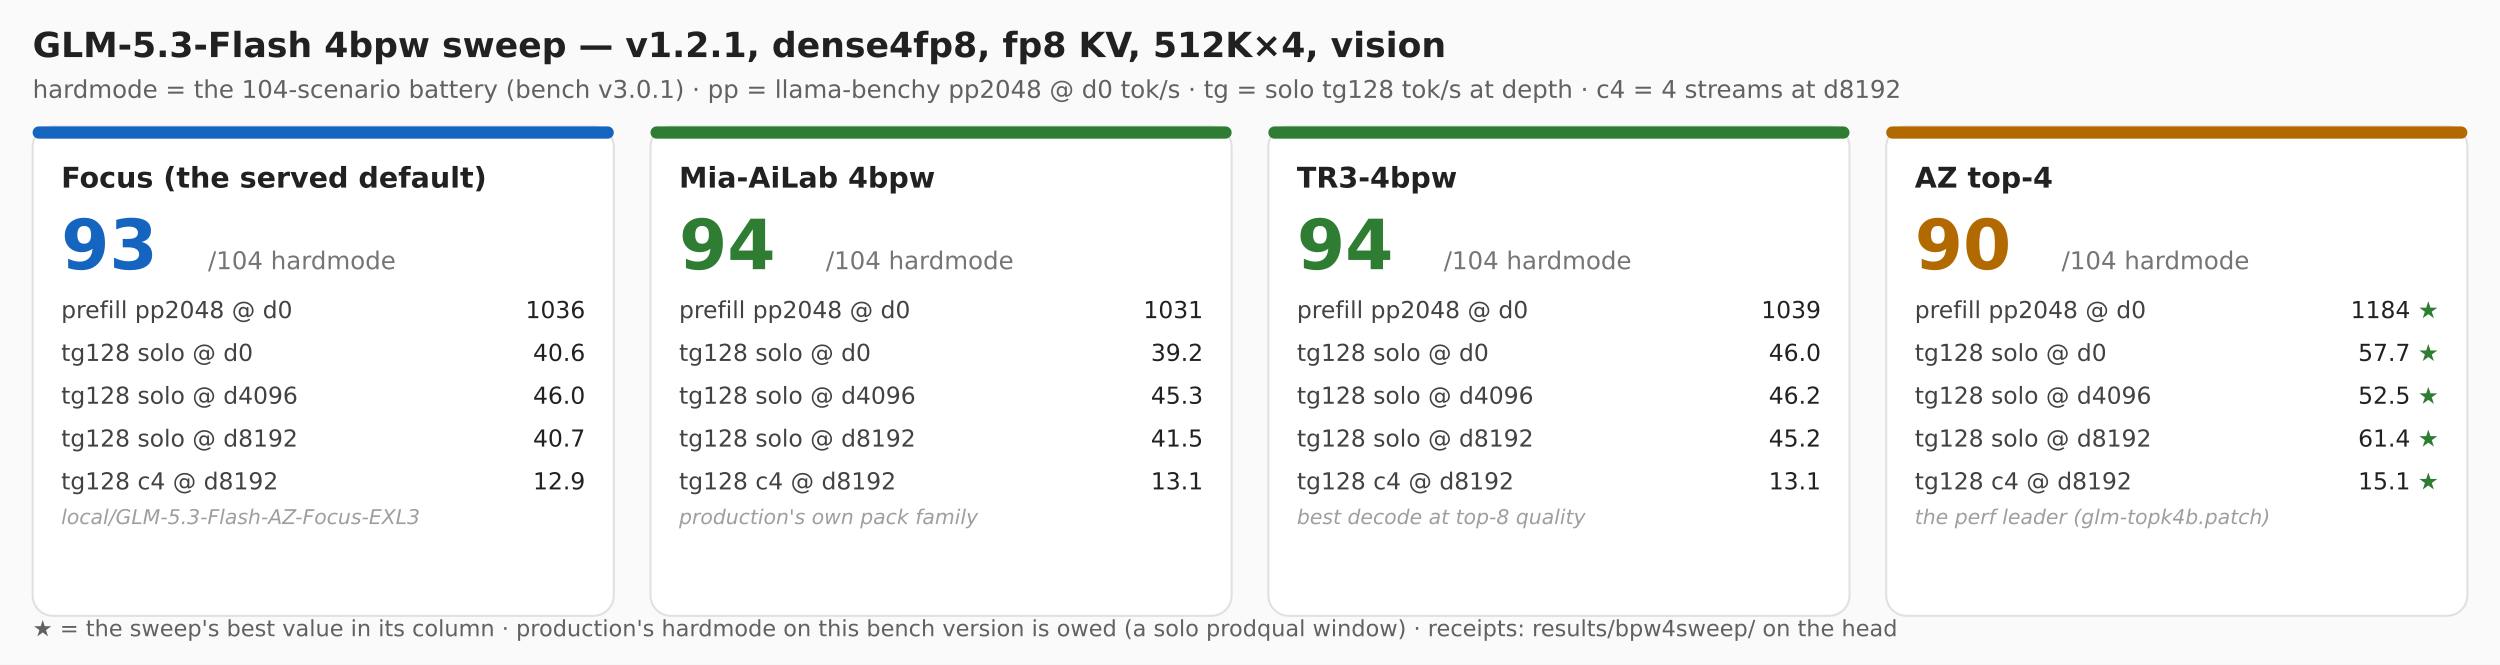
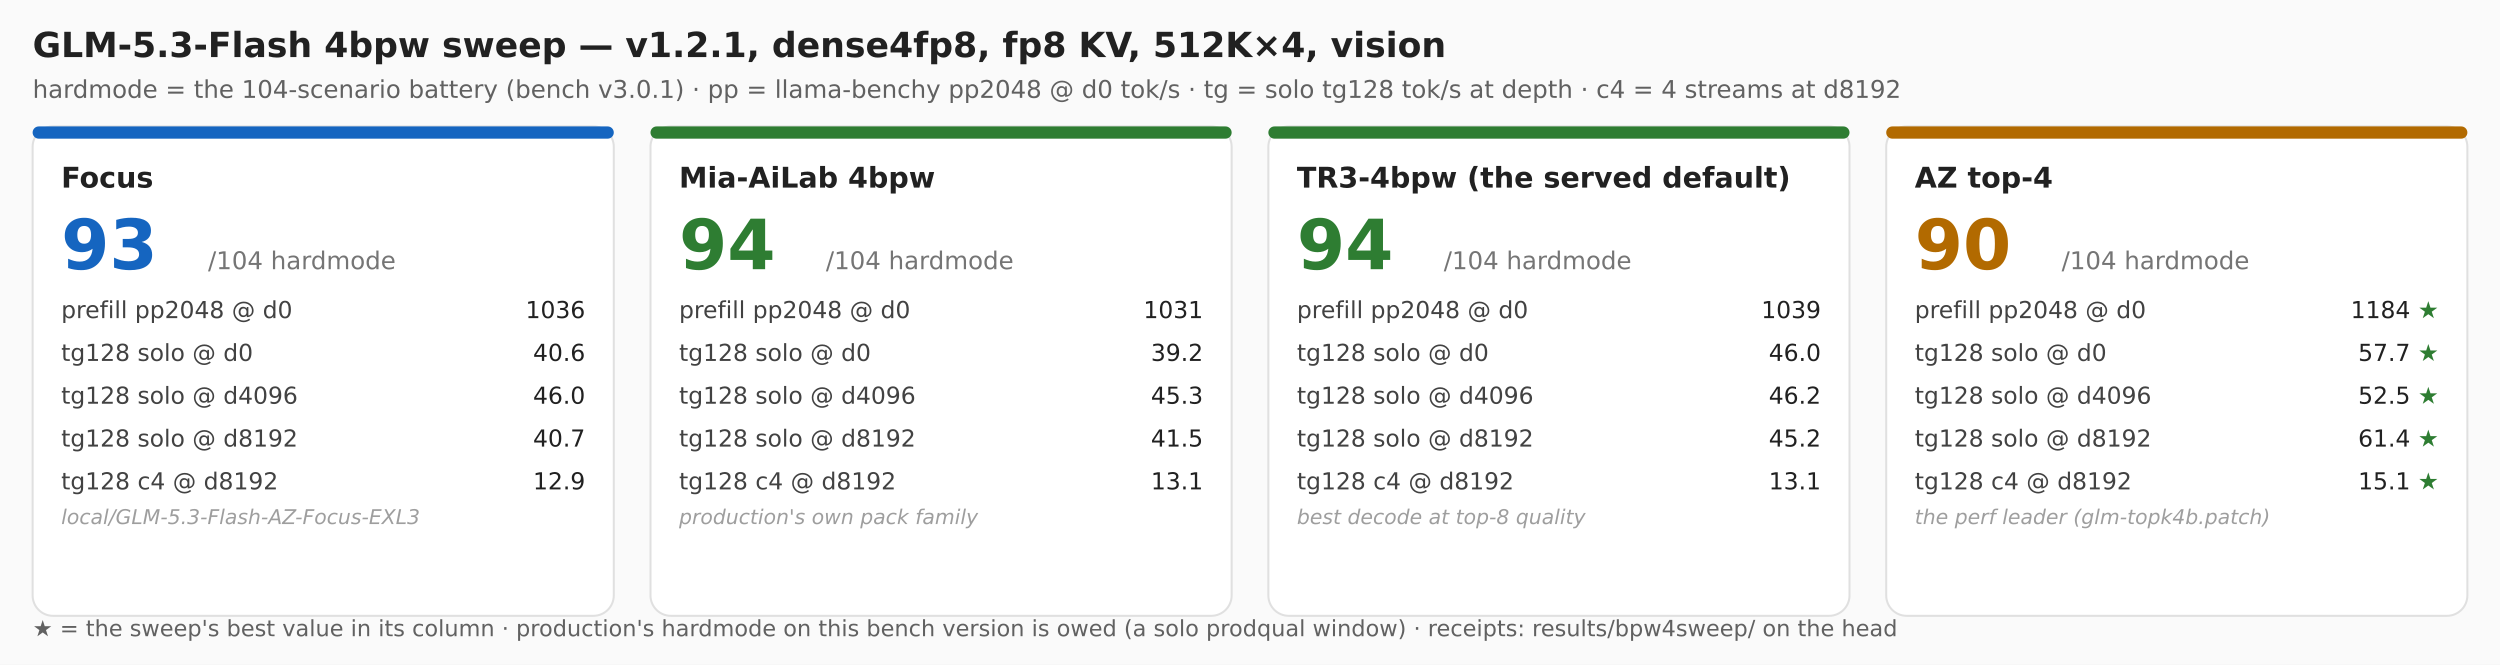
<svg xmlns="http://www.w3.org/2000/svg" width="1226" height="326" viewBox="0 0 1226 326" font-family="DejaVu Sans, sans-serif">
  <rect width="100%" height="100%" fill="#fafafa" />
  <text x="16" y="28" font-size="17" font-weight="bold" fill="#212121">GLM-5.3-Flash 4bpw sweep — v1.2.1, dense4fp8, fp8 KV, 512K×4, vision</text>
  <text x="16" y="48" font-size="12" fill="#616161">hardmode = the 104-scenario battery (bench v3.0.1) · pp = llama-benchy pp2048 @ d0 tok/s · tg = solo tg128 tok/s at depth · c4 = 4 streams at d8192</text>
  <g>
    <rect x="16" y="62" width="285" height="240" rx="10" fill="#ffffff" stroke="#e0e0e0" />
    <rect x="16" y="62" width="285" height="6" rx="3" fill="#1565c0" />
-     <text x="30" y="92" font-size="14" font-weight="bold" fill="#212121">Focus (the served default)</text>
+     <text x="30" y="92" font-size="14" font-weight="bold" fill="#212121">Focus</text>
    <text x="30" y="132" font-size="34" font-weight="bold" fill="#1565c0">93</text>
    <text x="102" y="132" font-size="12" fill="#757575">/104 hardmode</text>
    <text x="30" y="156" font-size="11.5" fill="#424242">prefill pp2048 @ d0</text>
    <text x="287" y="156" font-size="11.5" text-anchor="end" fill="#212121">1036</text>
    <text x="30" y="177" font-size="11.5" fill="#424242">tg128 solo @ d0</text>
    <text x="287" y="177" font-size="11.5" text-anchor="end" fill="#212121">40.6</text>
    <text x="30" y="198" font-size="11.5" fill="#424242">tg128 solo @ d4096</text>
    <text x="287" y="198" font-size="11.5" text-anchor="end" fill="#212121">46.0</text>
    <text x="30" y="219" font-size="11.5" fill="#424242">tg128 solo @ d8192</text>
    <text x="287" y="219" font-size="11.5" text-anchor="end" fill="#212121">40.7</text>
    <text x="30" y="240" font-size="11.5" fill="#424242">tg128 c4 @ d8192</text>
    <text x="287" y="240" font-size="11.5" text-anchor="end" fill="#212121">12.9</text>
    <text x="30" y="257" font-size="10" font-style="italic" fill="#9e9e9e">local/GLM-5.3-Flash-AZ-Focus-EXL3</text>
  </g>
  <g>
    <rect x="319" y="62" width="285" height="240" rx="10" fill="#ffffff" stroke="#e0e0e0" />
    <rect x="319" y="62" width="285" height="6" rx="3" fill="#2e7d32" />
    <text x="333" y="92" font-size="14" font-weight="bold" fill="#212121">Mia-AiLab 4bpw</text>
    <text x="333" y="132" font-size="34" font-weight="bold" fill="#2e7d32">94</text>
    <text x="405" y="132" font-size="12" fill="#757575">/104 hardmode</text>
    <text x="333" y="156" font-size="11.5" fill="#424242">prefill pp2048 @ d0</text>
    <text x="590" y="156" font-size="11.5" text-anchor="end" fill="#212121">1031</text>
    <text x="333" y="177" font-size="11.5" fill="#424242">tg128 solo @ d0</text>
    <text x="590" y="177" font-size="11.5" text-anchor="end" fill="#212121">39.2</text>
    <text x="333" y="198" font-size="11.5" fill="#424242">tg128 solo @ d4096</text>
    <text x="590" y="198" font-size="11.5" text-anchor="end" fill="#212121">45.3</text>
    <text x="333" y="219" font-size="11.5" fill="#424242">tg128 solo @ d8192</text>
    <text x="590" y="219" font-size="11.5" text-anchor="end" fill="#212121">41.5</text>
    <text x="333" y="240" font-size="11.5" fill="#424242">tg128 c4 @ d8192</text>
    <text x="590" y="240" font-size="11.5" text-anchor="end" fill="#212121">13.1</text>
    <text x="333" y="257" font-size="10" font-style="italic" fill="#9e9e9e">production's own pack family</text>
  </g>
  <g>
    <rect x="622" y="62" width="285" height="240" rx="10" fill="#ffffff" stroke="#e0e0e0" />
    <rect x="622" y="62" width="285" height="6" rx="3" fill="#2e7d32" />
-     <text x="636" y="92" font-size="14" font-weight="bold" fill="#212121">TR3-4bpw</text>
+     <text x="636" y="92" font-size="14" font-weight="bold" fill="#212121">TR3-4bpw (the served default)</text>
    <text x="636" y="132" font-size="34" font-weight="bold" fill="#2e7d32">94</text>
    <text x="708" y="132" font-size="12" fill="#757575">/104 hardmode</text>
    <text x="636" y="156" font-size="11.5" fill="#424242">prefill pp2048 @ d0</text>
    <text x="893" y="156" font-size="11.5" text-anchor="end" fill="#212121">1039</text>
    <text x="636" y="177" font-size="11.5" fill="#424242">tg128 solo @ d0</text>
    <text x="893" y="177" font-size="11.5" text-anchor="end" fill="#212121">46.0</text>
    <text x="636" y="198" font-size="11.5" fill="#424242">tg128 solo @ d4096</text>
    <text x="893" y="198" font-size="11.5" text-anchor="end" fill="#212121">46.2</text>
    <text x="636" y="219" font-size="11.5" fill="#424242">tg128 solo @ d8192</text>
    <text x="893" y="219" font-size="11.5" text-anchor="end" fill="#212121">45.2</text>
    <text x="636" y="240" font-size="11.5" fill="#424242">tg128 c4 @ d8192</text>
    <text x="893" y="240" font-size="11.5" text-anchor="end" fill="#212121">13.1</text>
    <text x="636" y="257" font-size="10" font-style="italic" fill="#9e9e9e">best decode at top-8 quality</text>
  </g>
  <g>
    <rect x="925" y="62" width="285" height="240" rx="10" fill="#ffffff" stroke="#e0e0e0" />
    <rect x="925" y="62" width="285" height="6" rx="3" fill="#b26a00" />
    <text x="939" y="92" font-size="14" font-weight="bold" fill="#212121">AZ top-4</text>
    <text x="939" y="132" font-size="34" font-weight="bold" fill="#b26a00">90</text>
    <text x="1011" y="132" font-size="12" fill="#757575">/104 hardmode</text>
    <text x="939" y="156" font-size="11.5" fill="#424242">prefill pp2048 @ d0</text>
    <text x="1196" y="156" font-size="11.5" text-anchor="end" fill="#212121">1184 <tspan fill="#2e7d32" font-weight="bold">★</tspan>
    </text>
    <text x="939" y="177" font-size="11.5" fill="#424242">tg128 solo @ d0</text>
    <text x="1196" y="177" font-size="11.5" text-anchor="end" fill="#212121">57.7 <tspan fill="#2e7d32" font-weight="bold">★</tspan>
    </text>
    <text x="939" y="198" font-size="11.5" fill="#424242">tg128 solo @ d4096</text>
    <text x="1196" y="198" font-size="11.5" text-anchor="end" fill="#212121">52.5 <tspan fill="#2e7d32" font-weight="bold">★</tspan>
    </text>
    <text x="939" y="219" font-size="11.5" fill="#424242">tg128 solo @ d8192</text>
    <text x="1196" y="219" font-size="11.5" text-anchor="end" fill="#212121">61.4 <tspan fill="#2e7d32" font-weight="bold">★</tspan>
    </text>
    <text x="939" y="240" font-size="11.5" fill="#424242">tg128 c4 @ d8192</text>
    <text x="1196" y="240" font-size="11.5" text-anchor="end" fill="#212121">15.1 <tspan fill="#2e7d32" font-weight="bold">★</tspan>
    </text>
    <text x="939" y="257" font-size="10" font-style="italic" fill="#9e9e9e">the perf leader (glm-topk4b.patch)</text>
  </g>
  <text x="16" y="312" font-size="11" fill="#616161">★ = the sweep's best value in its column · production's hardmode on this bench version is owed (a solo prodqual window) · receipts: results/bpw4sweep/ on the head</text>
</svg>
